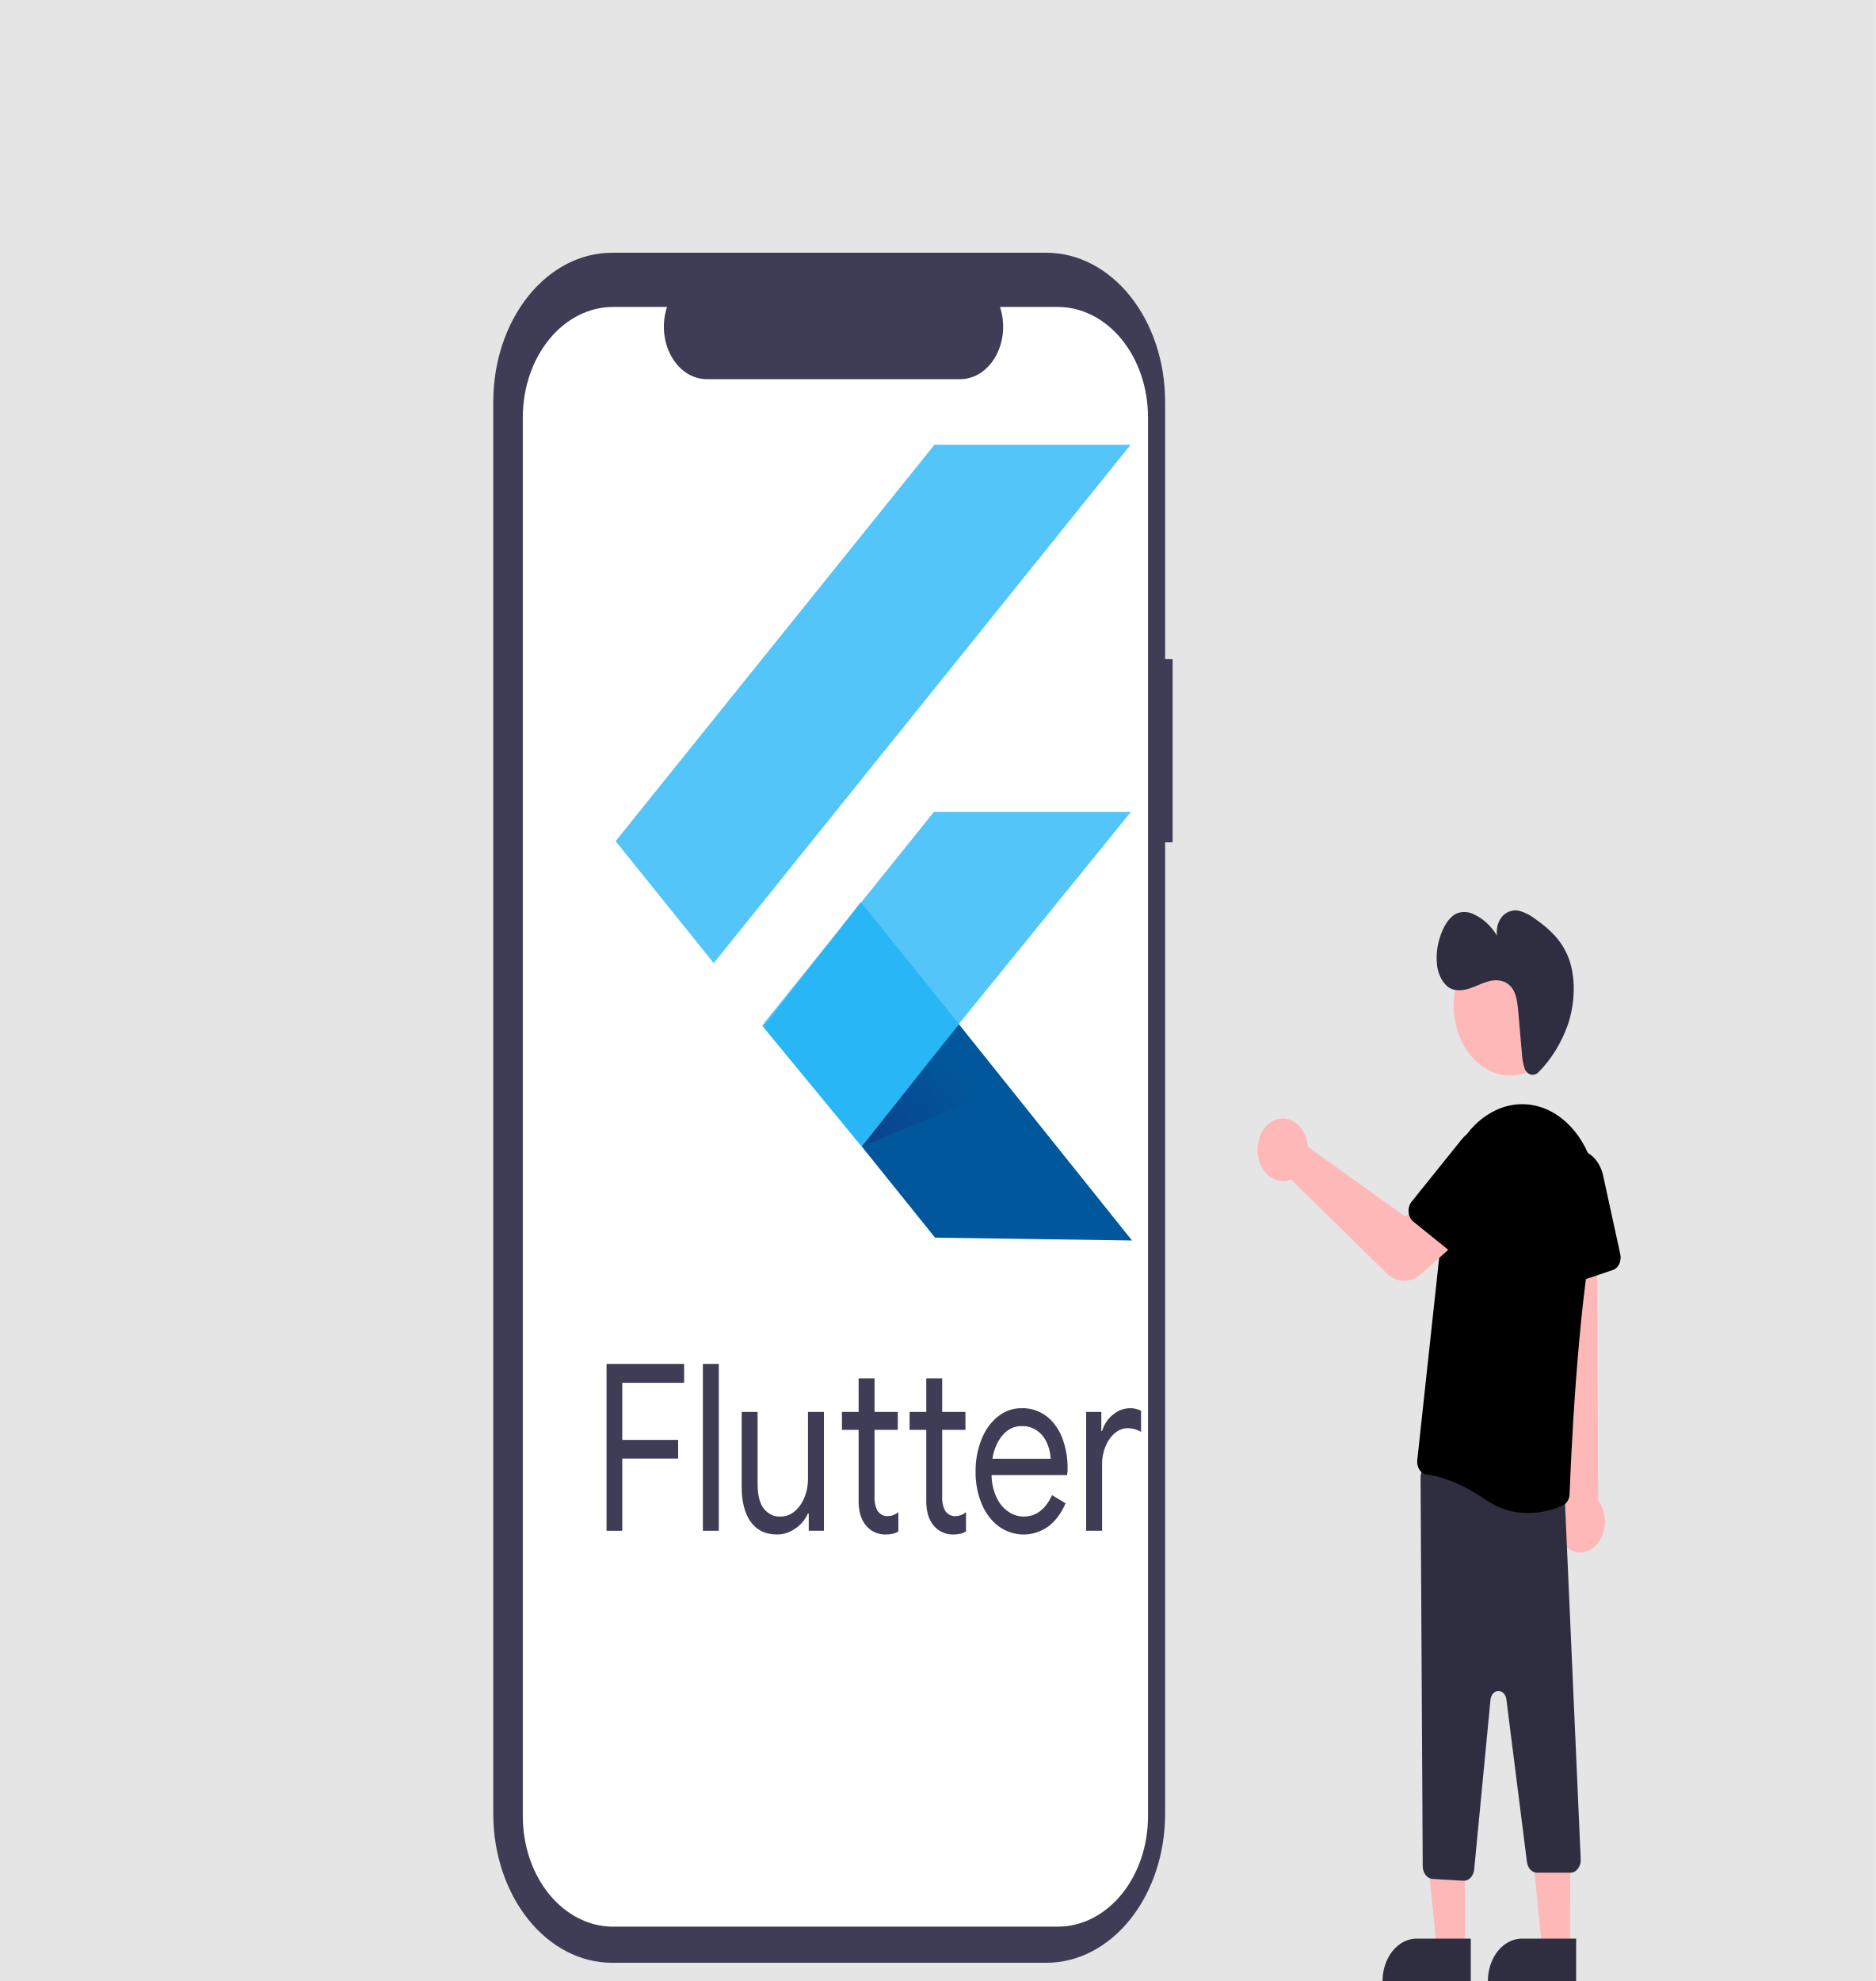
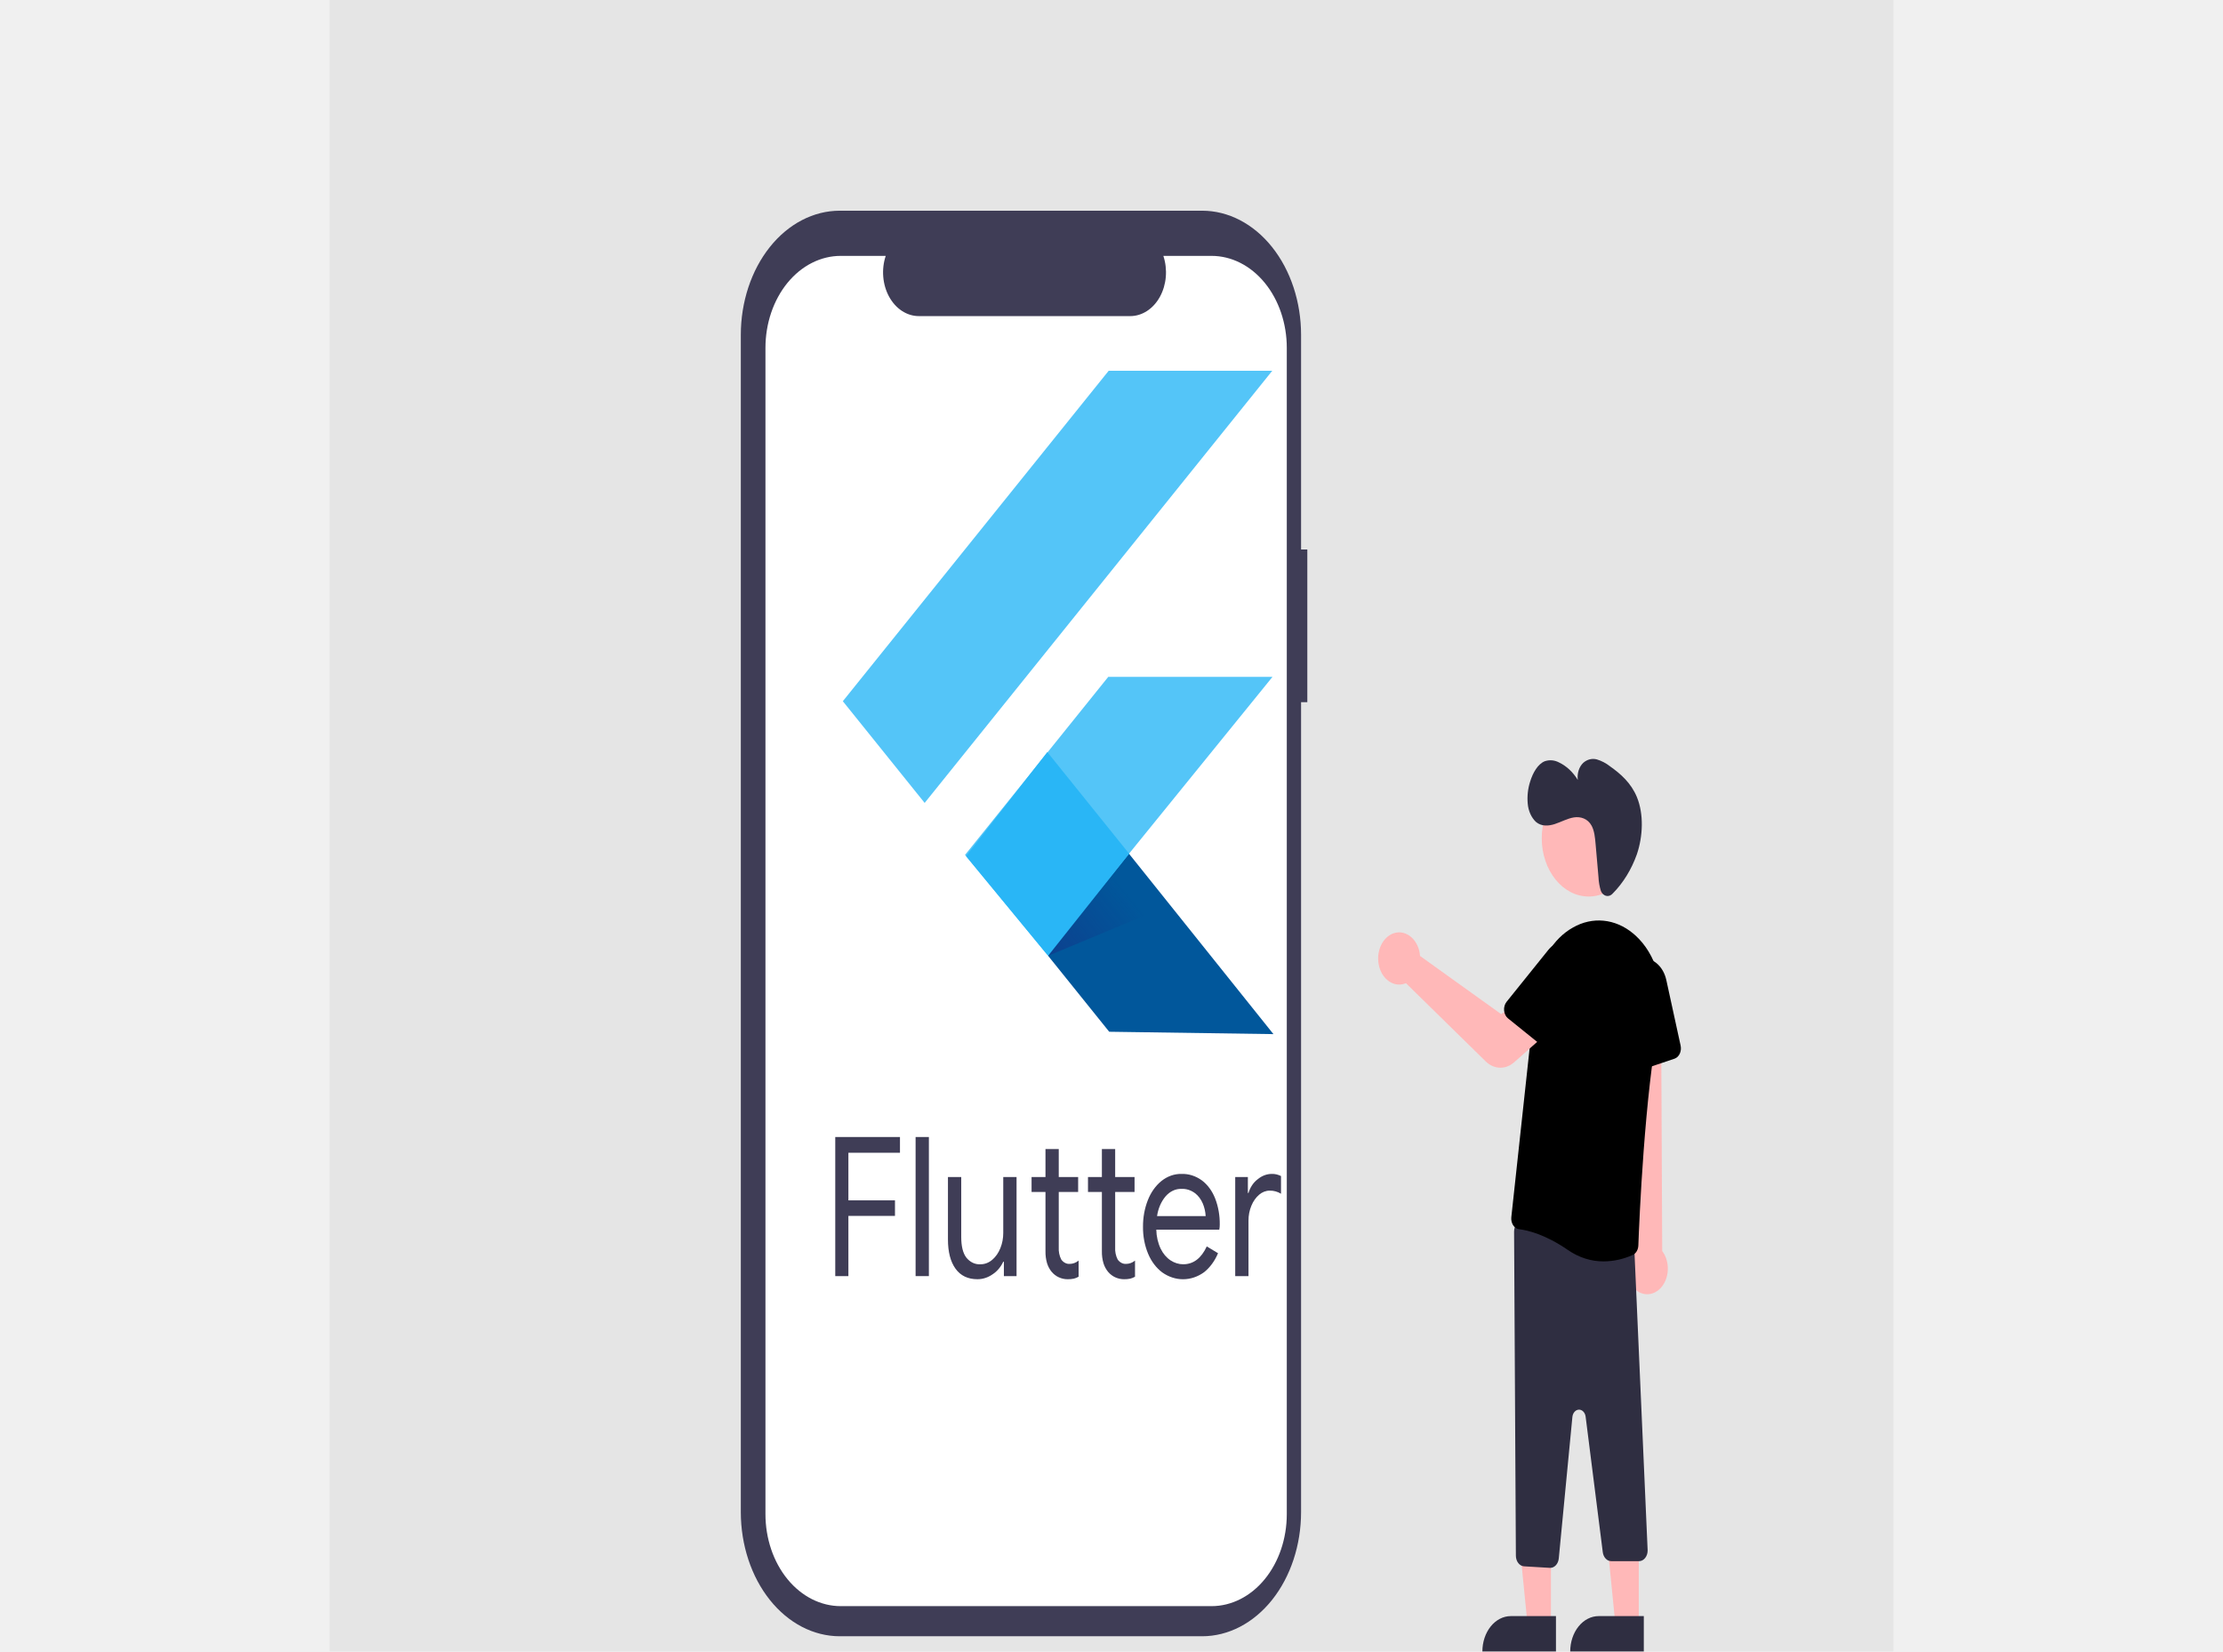
- <svg xmlns="http://www.w3.org/2000/svg" width="268" height="283" viewBox="0 0 268 283" fill="none">
+ <svg xmlns="http://www.w3.org/2000/svg" width="319" height="237" viewBox="0 0 268 283" fill="none">
  <rect width="268" height="283" fill="#E5E5E5" />
  <g id="flutter 1">
    <path id="Vector" d="M209.299 278.369L205.288 278.369L203.379 259.132L209.3 259.132L209.299 278.369Z" fill="#FFB8B8" />
    <path id="Vector_2" d="M202.422 276.944H210.159V283H197.551C197.551 282.204 197.677 281.417 197.922 280.682C198.167 279.947 198.525 279.28 198.978 278.717C199.43 278.155 199.967 277.709 200.558 277.405C201.149 277.1 201.783 276.944 202.422 276.944V276.944Z" fill="#2F2E41" />
    <path id="Vector_3" d="M224.352 278.369L220.341 278.369L218.432 259.132L224.353 259.132L224.352 278.369Z" fill="#FFB8B8" />
    <path id="Vector_4" d="M217.475 276.944H225.212V283H212.603C212.603 282.204 212.729 281.417 212.974 280.682C213.219 279.947 213.578 279.28 214.03 278.717C214.483 278.155 215.02 277.709 215.611 277.405C216.202 277.1 216.835 276.944 217.475 276.944V276.944Z" fill="#2F2E41" />
    <path id="Vector_5" d="M223.862 221.076C223.43 220.731 223.064 220.272 222.79 219.731C222.516 219.191 222.341 218.582 222.276 217.948C222.212 217.314 222.26 216.671 222.418 216.062C222.575 215.454 222.838 214.896 223.187 214.428L220.546 167.827L228.155 168.744L228.364 214.381C228.958 215.163 229.3 216.189 229.326 217.264C229.352 218.339 229.06 219.389 228.505 220.214C227.95 221.04 227.171 221.583 226.315 221.742C225.46 221.901 224.587 221.664 223.862 221.076H223.862Z" fill="#FFB8B8" />
    <path id="Vector_6" d="M209.11 268.678L204.694 268.416C204.318 268.394 203.962 268.193 203.702 267.856C203.441 267.518 203.294 267.069 203.291 266.601L202.983 211.05C202.982 210.786 203.026 210.525 203.113 210.285C203.2 210.045 203.328 209.83 203.488 209.657C203.648 209.484 203.836 209.356 204.04 209.281C204.243 209.207 204.457 209.188 204.667 209.225L222.335 212.414C222.684 212.475 223.004 212.69 223.236 213.02C223.467 213.35 223.596 213.774 223.596 214.212L225.869 265.685C225.87 265.927 225.833 266.166 225.76 266.39C225.686 266.614 225.578 266.817 225.441 266.989C225.305 267.16 225.142 267.296 224.962 267.389C224.783 267.482 224.591 267.53 224.396 267.53H219.635C219.284 267.532 218.944 267.376 218.677 267.093C218.41 266.809 218.234 266.415 218.18 265.984L215.243 242.769C215.2 242.429 215.06 242.12 214.848 241.899C214.636 241.678 214.367 241.56 214.09 241.566C213.814 241.573 213.548 241.703 213.343 241.934C213.138 242.164 213.007 242.48 212.974 242.821L210.642 267.067C210.598 267.511 210.426 267.92 210.156 268.217C209.887 268.514 209.54 268.679 209.18 268.68C209.157 268.68 209.134 268.68 209.11 268.678Z" fill="#2F2E41" />
    <path id="Vector_7" d="M212.219 214.214C208.325 211.525 205.283 210.818 203.816 210.636C203.621 210.613 203.432 210.54 203.26 210.423C203.088 210.306 202.937 210.147 202.817 209.956C202.693 209.763 202.603 209.54 202.55 209.303C202.498 209.065 202.485 208.816 202.512 208.572L206.746 169.499C206.989 167.213 207.699 165.043 208.809 163.194C209.918 161.346 211.389 159.881 213.082 158.94C214.721 158.003 216.525 157.603 218.323 157.779C220.122 157.954 221.854 158.698 223.355 159.941C223.5 160.061 223.643 160.183 223.782 160.308C225.512 161.883 226.827 164.059 227.563 166.562C228.299 169.065 228.422 171.783 227.917 174.372C225.321 187.575 224.43 209.219 224.277 213.424C224.265 213.783 224.168 214.129 223.998 214.419C223.828 214.709 223.593 214.93 223.322 215.054C221.725 215.775 220.039 216.148 218.34 216.156C216.199 216.173 214.092 215.504 212.219 214.214V214.214Z" fill="black" />
    <path id="Vector_8" d="M222.268 183.485C222.09 183.326 221.943 183.119 221.838 182.88C221.732 182.64 221.672 182.374 221.66 182.102L221.102 169.542C221.047 168.297 221.365 167.072 221.993 166.101C222.622 165.13 223.518 164.483 224.507 164.285C225.497 164.086 226.511 164.35 227.353 165.026C228.196 165.702 228.807 166.741 229.069 167.944L231.518 179.174C231.62 179.642 231.568 180.142 231.374 180.563C231.18 180.984 230.859 181.292 230.483 181.42L223.516 183.768C223.304 183.84 223.082 183.852 222.866 183.803C222.65 183.754 222.446 183.645 222.268 183.485Z" fill="black" />
    <path id="Vector_9" d="M215.76 153.634C220.199 153.634 223.797 149.161 223.797 143.643C223.797 138.125 220.199 133.652 215.76 133.652C211.321 133.652 207.723 138.125 207.723 143.643C207.723 149.161 211.321 153.634 215.76 153.634Z" fill="#FFB8B8" />
    <path id="Vector_10" d="M200.641 182.969C199.73 182.972 198.844 182.592 198.128 181.893L184.454 168.482C184.343 168.531 184.229 168.572 184.115 168.606C183.622 168.75 183.11 168.763 182.613 168.644C182.116 168.526 181.644 168.278 181.229 167.918C180.811 167.558 180.46 167.091 180.199 166.549C179.938 166.006 179.773 165.4 179.715 164.772C179.608 163.637 179.854 162.494 180.403 161.578C180.952 160.661 181.762 160.04 182.668 159.842C183.573 159.645 184.505 159.885 185.273 160.514C186.04 161.143 186.585 162.114 186.795 163.226C186.831 163.421 186.856 163.618 186.87 163.817L200.771 173.786L204.23 171.31L208.063 177.547L202.992 182.04C202.305 182.646 201.483 182.971 200.641 182.969V182.969Z" fill="#FFB8B8" />
    <path id="Vector_11" d="M201.273 173.164C201.25 172.893 201.275 172.618 201.349 172.361C201.422 172.104 201.541 171.87 201.696 171.678L208.85 162.782C209.559 161.9 210.506 161.377 211.507 161.311C212.508 161.246 213.493 161.644 214.272 162.428C215.051 163.212 215.569 164.327 215.727 165.558C215.884 166.789 215.669 168.048 215.123 169.094L210.028 178.854C209.815 179.26 209.481 179.546 209.099 179.647C208.717 179.748 208.319 179.656 207.991 179.393L201.936 174.508C201.752 174.36 201.596 174.162 201.482 173.929C201.367 173.697 201.296 173.435 201.273 173.164Z" fill="black" />
    <path id="Vector_12" d="M218.019 152.988C218.132 153.151 218.272 153.284 218.428 153.38C218.584 153.475 218.753 153.531 218.927 153.543C219.101 153.556 219.274 153.525 219.438 153.452C219.602 153.38 219.752 153.267 219.881 153.121C221.673 151.317 223.094 149.01 224.027 146.389C225.072 143.293 225.225 139.514 224.036 136.612C223.031 134.159 221.226 132.597 219.425 131.321C218.734 130.78 217.977 130.382 217.184 130.144C216.783 130.03 216.368 130.023 215.965 130.122C215.562 130.22 215.18 130.423 214.843 130.716C214.486 131.053 214.21 131.505 214.044 132.023C213.878 132.541 213.829 133.106 213.901 133.656C213.077 132.306 211.966 131.27 210.694 130.663C209.913 130.245 209.041 130.173 208.222 130.457C207.065 130.937 206.209 132.39 205.732 133.95C205.347 135.145 205.206 136.44 205.321 137.719C205.372 138.329 205.522 138.921 205.762 139.457C206.002 139.994 206.327 140.464 206.718 140.839C207.662 141.649 208.878 141.567 209.975 141.208C211.073 140.85 212.138 140.243 213.255 140.073C214.371 139.904 215.609 140.271 216.274 141.509C216.742 142.381 216.853 143.53 216.949 144.625L217.446 150.319C217.481 151.134 217.622 151.936 217.864 152.695C217.905 152.8 217.957 152.899 218.019 152.988V152.988Z" fill="#2F2E41" />
    <g id="flutt">
      <path id="Path 22" d="M167.554 94.159H166.484V57.389C166.484 51.745 164.698 46.332 161.517 42.34C158.336 38.349 154.023 36.107 149.525 36.107H87.443C82.945 36.107 78.631 38.349 75.451 42.34C72.27 46.332 70.483 51.745 70.483 57.389V259.116C70.483 264.761 72.27 270.174 75.451 274.165C78.631 278.156 82.945 280.399 87.443 280.399H149.525C154.023 280.399 158.336 278.156 161.517 274.165C164.697 270.174 166.484 264.761 166.484 259.116V120.333H167.554L167.554 94.159Z" fill="#3F3D56" />
      <path id="Path 23" d="M151.137 43.849H142.885C143.264 44.986 143.409 46.22 143.306 47.443C143.204 48.665 142.857 49.837 142.296 50.857C141.736 51.877 140.978 52.712 140.091 53.29C139.204 53.867 138.215 54.169 137.21 54.169H100.986C99.981 54.169 98.992 53.867 98.105 53.289C97.218 52.712 96.461 51.876 95.9 50.857C95.339 49.837 94.993 48.664 94.89 47.442C94.787 46.22 94.932 44.986 95.312 43.849H87.603C85.909 43.849 84.232 44.256 82.667 45.049C81.102 45.841 79.68 47.003 78.482 48.467C77.284 49.931 76.334 51.67 75.686 53.583C75.037 55.496 74.704 57.546 74.704 59.617V259.469C74.704 263.651 76.063 267.662 78.482 270.619C80.901 273.576 84.182 275.238 87.603 275.238H151.137C154.559 275.238 157.84 273.576 160.259 270.619C162.678 267.662 164.037 263.651 164.037 259.469V259.469V59.617C164.037 55.435 162.678 51.424 160.259 48.467C157.84 45.51 154.559 43.849 151.137 43.849V43.849Z" fill="white" />
      <g id="Group">
        <path id="Vector_13" d="M86.666 194.845H97.754V197.542H88.916V205.7H96.898V208.364H88.916V218.684H86.666L86.666 194.845Z" fill="#3F3D56" />
        <path id="Vector_14" d="M100.432 194.845H102.707V218.682H100.432V194.845Z" fill="#3F3D56" />
        <path id="Vector_15" d="M107.275 217.415C106.408 216.217 105.975 214.541 105.976 212.388V201.703H108.251V211.958C108.251 213.578 108.546 214.765 109.135 215.52C109.447 215.904 109.82 216.203 110.23 216.398C110.64 216.593 111.079 216.68 111.517 216.653C112.247 216.667 112.963 216.4 113.565 215.887C114.16 215.382 114.639 214.694 114.957 213.89C115.285 213.084 115.454 212.194 115.452 211.292V201.703H117.73V218.682H115.56V216.217H115.452C115.026 217.122 114.404 217.861 113.658 218.349C112.859 218.918 111.953 219.216 111.032 219.214C109.394 219.214 108.141 218.614 107.275 217.415Z" fill="#3F3D56" />
        <path id="Vector_16" d="M124.95 218.876C124.507 218.674 124.102 218.362 123.758 217.961C123.407 217.542 123.132 217.033 122.955 216.469C122.763 215.806 122.672 215.105 122.687 214.401V204.266H120.304V201.703H122.687V196.908H124.962V201.703H128.284V204.266H124.962V213.727C124.916 214.47 125.067 215.211 125.39 215.837C125.574 216.093 125.803 216.294 126.058 216.423C126.313 216.553 126.589 216.609 126.864 216.587C127.398 216.582 127.918 216.385 128.364 216.021V218.784C128.104 218.936 127.83 219.048 127.548 219.117C127.198 219.19 126.844 219.223 126.489 219.216C125.964 219.221 125.442 219.105 124.95 218.876V218.876Z" fill="#3F3D56" />
        <path id="Vector_17" d="M134.616 218.876C134.173 218.674 133.768 218.362 133.425 217.961C133.073 217.542 132.799 217.033 132.621 216.469C132.429 215.806 132.338 215.105 132.353 214.401V204.266H129.971V201.703H132.353V196.908H134.629V201.703H137.95V204.266H134.629V213.727C134.583 214.47 134.733 215.211 135.057 215.837C135.241 216.093 135.469 216.294 135.724 216.423C135.98 216.553 136.255 216.609 136.531 216.587C137.064 216.582 137.584 216.385 138.03 216.021V218.784C137.77 218.936 137.496 219.048 137.214 219.117C136.864 219.19 136.51 219.223 136.155 219.216C135.63 219.22 135.108 219.105 134.616 218.876V218.876Z" fill="#3F3D56" />
        <path id="Vector_18" d="M142.692 218.047C141.661 217.276 140.822 216.164 140.269 214.836C139.678 213.412 139.379 211.828 139.398 210.225C139.385 208.658 139.664 207.108 140.215 205.698C140.732 204.358 141.533 203.219 142.532 202.403C143.567 201.568 144.78 201.139 146.013 201.17C147.235 201.133 148.44 201.518 149.495 202.285C150.471 203.02 151.256 204.09 151.757 205.365C152.301 206.766 152.572 208.306 152.548 209.861C152.552 210.152 152.525 210.443 152.468 210.726H141.676C141.697 211.876 141.955 212.999 142.427 213.989C142.836 214.835 143.424 215.526 144.126 215.987C144.79 216.424 145.53 216.653 146.281 216.653C148.031 216.653 149.38 215.632 150.326 213.591L152.253 214.757C151.698 216.088 150.871 217.214 149.855 218.021C148.767 218.802 147.533 219.215 146.277 219.219C145.02 219.224 143.784 218.82 142.692 218.047V218.047ZM150.136 208.393C150.093 207.649 149.929 206.924 149.653 206.261C149.343 205.52 148.876 204.898 148.301 204.463C147.601 203.948 146.797 203.694 145.984 203.732C144.978 203.701 144.002 204.161 143.266 205.014C142.503 205.919 141.992 207.102 141.807 208.393H150.136Z" fill="#3F3D56" />
        <path id="Vector_19" d="M155.197 201.703H157.367V204.432H157.474C157.767 203.46 158.314 202.639 159.028 202.101C159.74 201.501 160.579 201.176 161.438 201.168C161.989 201.151 162.536 201.276 163.045 201.535V204.565C162.445 204.203 161.785 204.021 161.118 204.033C160.467 204.029 159.832 204.274 159.296 204.733C158.734 205.213 158.278 205.861 157.97 206.618C157.639 207.406 157.469 208.282 157.474 209.171V218.682H155.199V201.703H155.197Z" fill="#3F3D56" />
      </g>
      <path id="Vector_20" d="M131.954 139.999L161.749 177.213L133.608 176.807L123.136 163.789L131.954 139.999Z" fill="#01579B" />
      <path id="Vector_21" d="M144.031 155.083L123.136 163.789L135.92 144.87L144.031 155.083Z" fill="url(#paint0_linear)" />
      <path id="Vector_22" d="M161.55 63.534L101.984 137.592L87.963 120.164L133.519 63.534H161.55Z" fill="#54C5F8" />
      <path id="Vector_23" d="M108.902 146.5L133.444 115.991H161.586L122.973 163.586L108.902 146.5Z" fill="#54C5F8" />
      <path id="Vector_24" d="M123.004 128.878L137.026 146.301L123.136 163.789L109.066 146.704L123.004 128.878Z" fill="#29B6F6" />
    </g>
  </g>
  <defs>
    <linearGradient id="paint0_linear" x1="126.69" y1="166.492" x2="139.356" y2="156.304" gradientUnits="userSpaceOnUse">
      <stop stop-color="#1A237E" stop-opacity="0.4" />
      <stop offset="1" stop-color="#1A237E" stop-opacity="0" />
    </linearGradient>
  </defs>
</svg>
